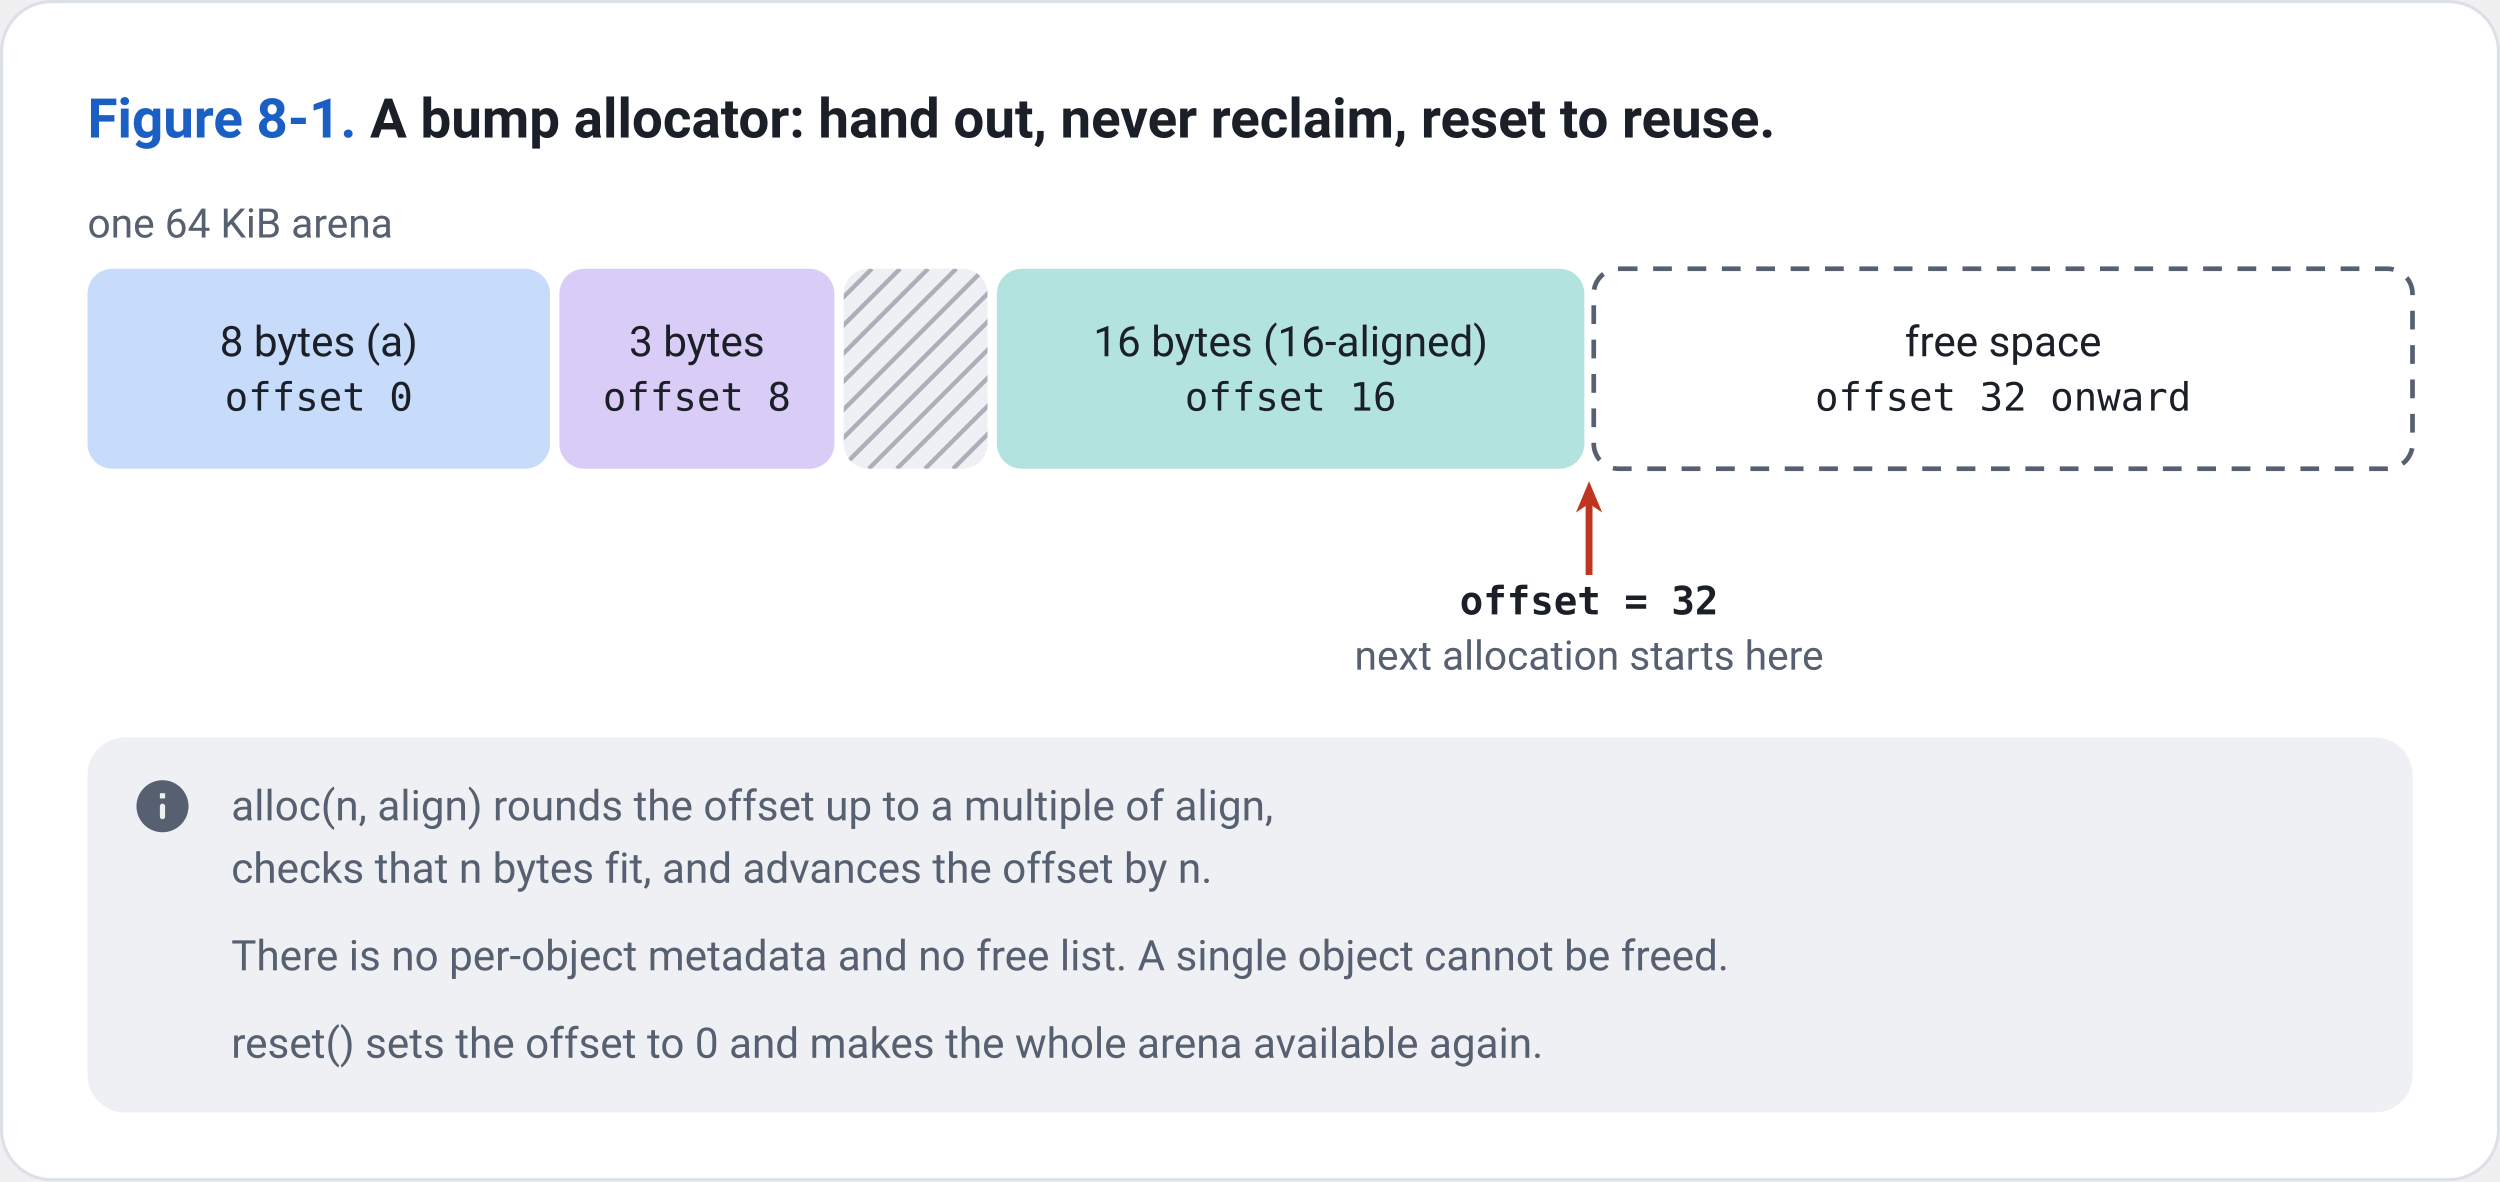
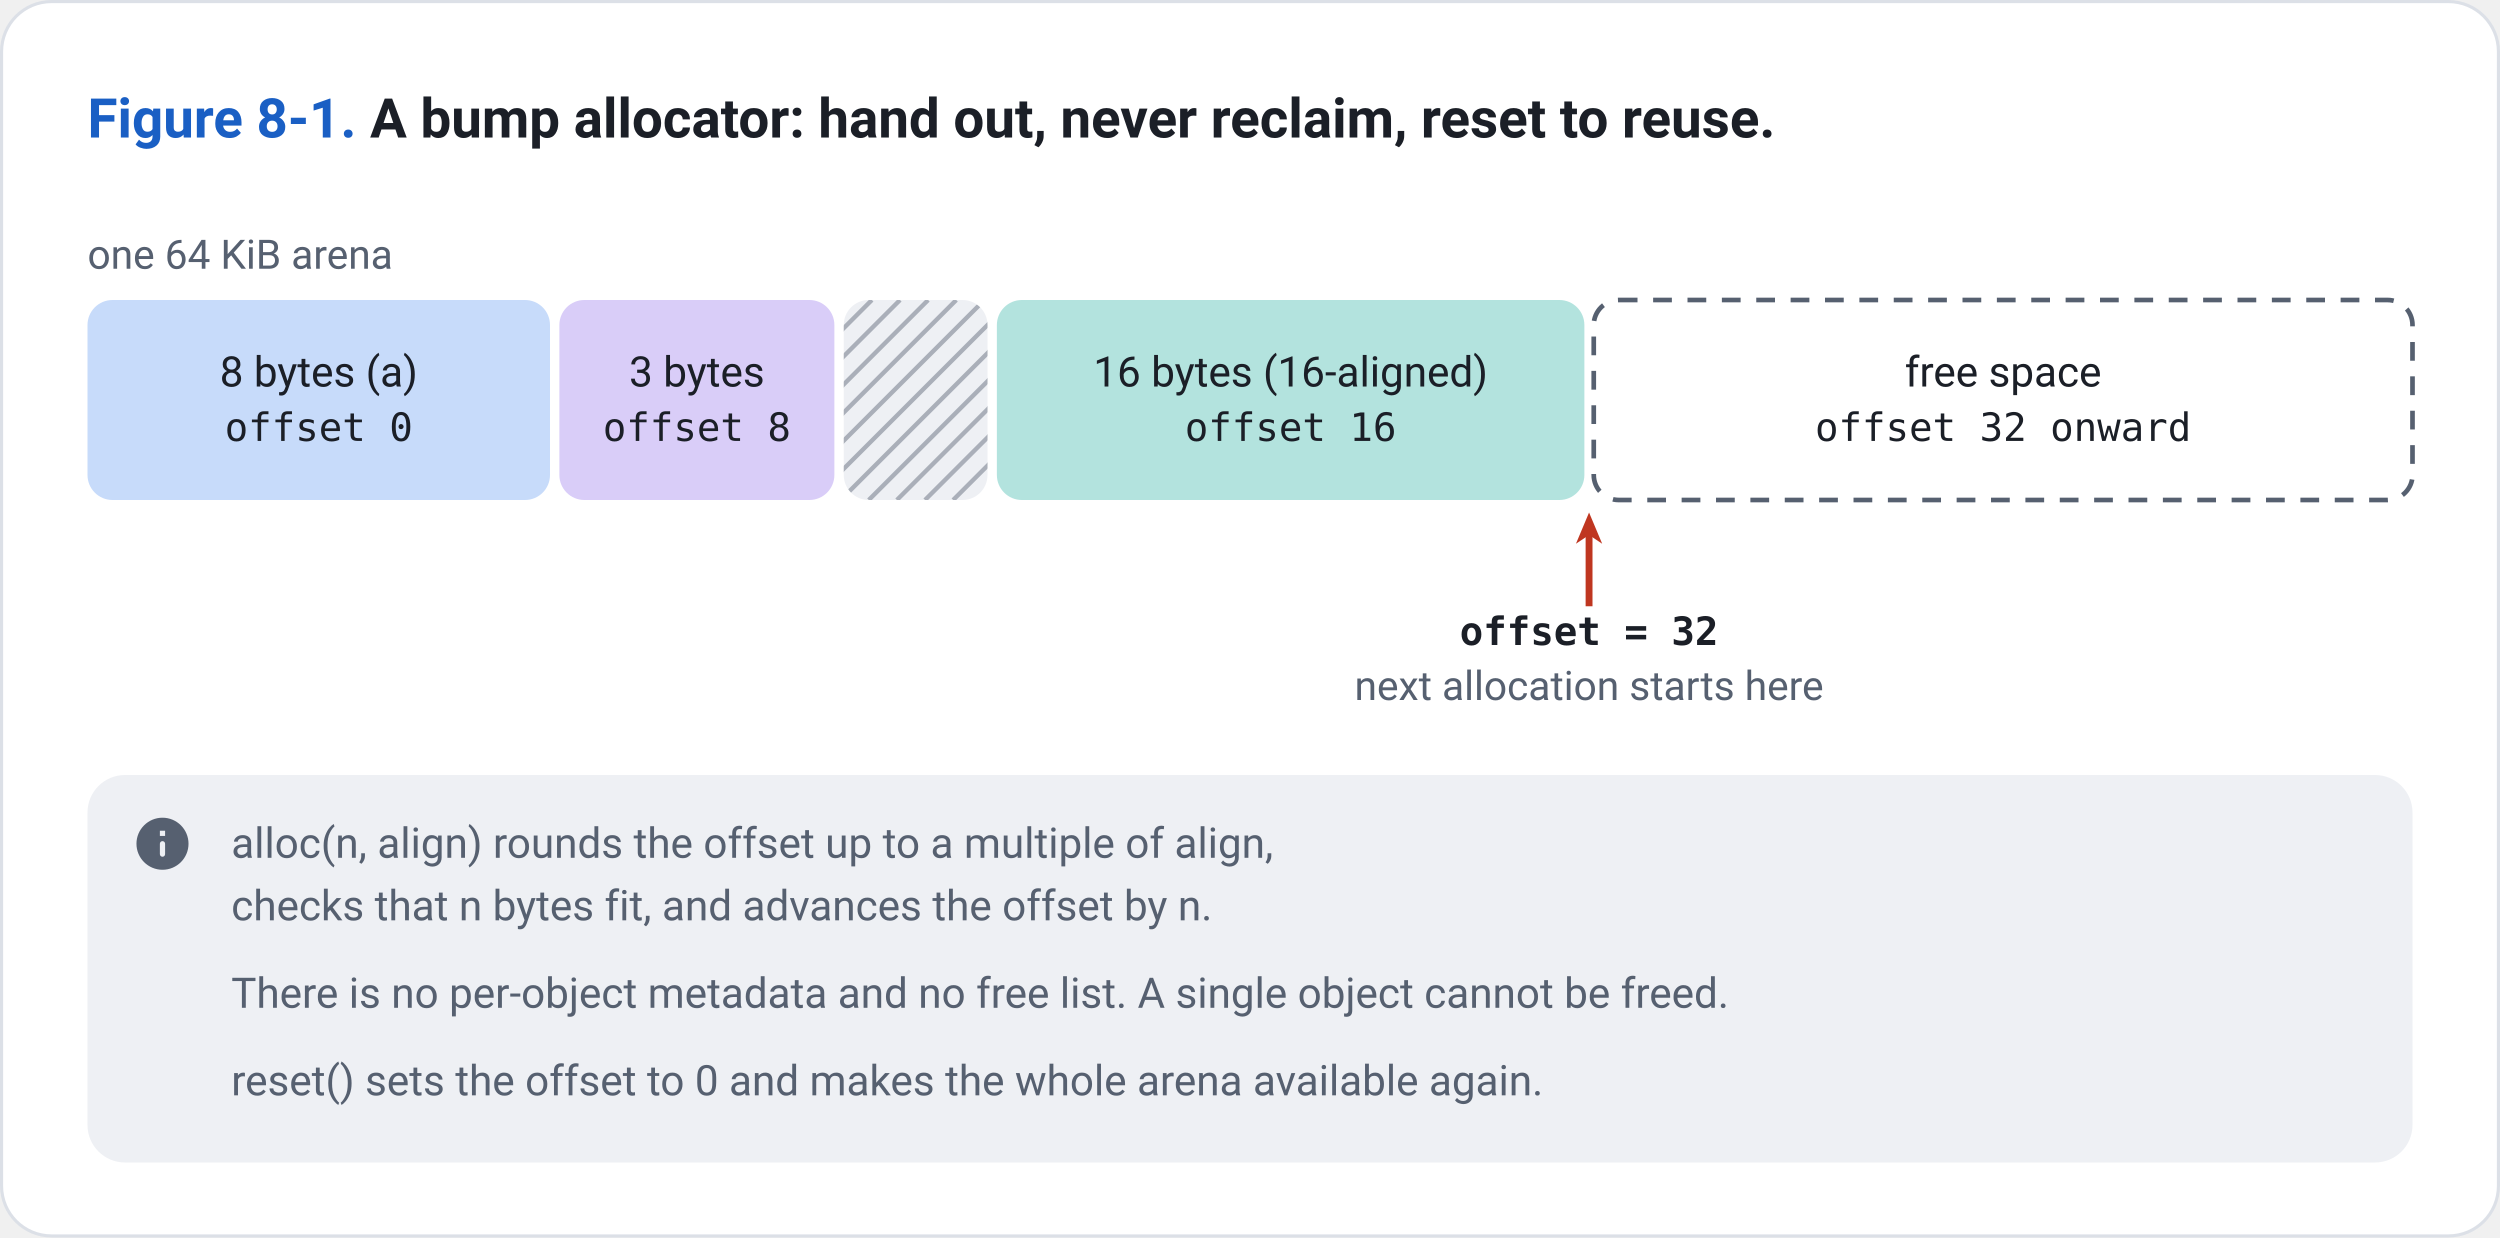
- <svg xmlns="http://www.w3.org/2000/svg" viewBox="0 0 800 378" width="800" height="378">
+ <svg xmlns="http://www.w3.org/2000/svg" viewBox="0 0 800 396" width="800" height="396">
  <style>
    text { font-family: -apple-system, BlinkMacSystemFont, "Segoe UI", Roboto, "Helvetica Neue", Arial, sans-serif; fill: #1B1F27; }
    .paper { fill: #FFFFFF; }
    .frame { fill: #FFFFFF; stroke: #DCE0E7; stroke-width: 1; }
    .card { fill: #FFFFFF; }
    .hair { stroke: #DCE0E7; stroke-width: 1.2; fill: none; }
    .muted { fill: #566070; }
    .ink { fill: #1B1F27; }
    .title { font-size: 17.5px; font-weight: 650; }
    .head { font-size: 15.5px; font-weight: 650; }
    .name { font-size: 15px; font-weight: 650; }
    .body { font-size: 13.5px; }
    .sub { font-size: 13px; }
    .mono { font-size: 12.5px; font-family: "SF Mono", SFMono-Regular, ui-monospace, Menlo, Consolas, monospace; }
    .monob { font-size: 12.5px; font-weight: 650; font-family: "SF Mono", SFMono-Regular, ui-monospace, Menlo, Consolas, monospace; }
    .small { font-size: 12px; }
    .note { font-size: 13.5px; }
    .noteb { font-size: 13.5px; font-weight: 650; }
    .sub, .small, .note { fill: #566070; }
    .c-blue { fill: #E6EFFD; }
    .m-blue { fill: #C7DBFA; }
    .a-blue { fill: #1A5FC4; }
    .t-blue { fill: #1A5FC4; }
    .w-blue { stroke: #1A5FC4; fill: none; stroke-linecap: butt; stroke-linejoin: round; }
    .o-blue { stroke: #1A5FC4; fill: none; stroke-width: 1.5; }
    .h-blue { stroke: #1A5FC4; stroke-width: 1.4; }
    .c-green { fill: #E2F4E7; }
    .m-green { fill: #BEE5C9; }
    .a-green { fill: #1B7A3A; }
    .t-green { fill: #1B7A3A; }
    .w-green { stroke: #1B7A3A; fill: none; stroke-linecap: butt; stroke-linejoin: round; }
    .o-green { stroke: #1B7A3A; fill: none; stroke-width: 1.5; }
    .h-green { stroke: #1B7A3A; stroke-width: 1.4; }
    .c-amber { fill: #FFF1D9; }
    .m-amber { fill: #FFDDA1; }
    .a-amber { fill: #9A5600; }
    .t-amber { fill: #9A5600; }
    .w-amber { stroke: #9A5600; fill: none; stroke-linecap: butt; stroke-linejoin: round; }
    .o-amber { stroke: #9A5600; fill: none; stroke-width: 1.5; }
    .h-amber { stroke: #9A5600; stroke-width: 1.4; }
    .c-red { fill: #FDE8E4; }
    .m-red { fill: #F8C8BF; }
    .a-red { fill: #BF3620; }
    .t-red { fill: #BF3620; }
    .w-red { stroke: #BF3620; fill: none; stroke-linecap: butt; stroke-linejoin: round; }
    .o-red { stroke: #BF3620; fill: none; stroke-width: 1.5; }
    .h-red { stroke: #BF3620; stroke-width: 1.4; }
    .c-purple { fill: #EFE9FC; }
    .m-purple { fill: #D9CDF8; }
    .a-purple { fill: #6240C4; }
    .t-purple { fill: #6240C4; }
    .w-purple { stroke: #6240C4; fill: none; stroke-linecap: butt; stroke-linejoin: round; }
    .o-purple { stroke: #6240C4; fill: none; stroke-width: 1.5; }
    .h-purple { stroke: #6240C4; stroke-width: 1.4; }
    .c-teal { fill: #DDF3F1; }
    .m-teal { fill: #B3E3DE; }
    .a-teal { fill: #0E7168; }
    .t-teal { fill: #0E7168; }
    .w-teal { stroke: #0E7168; fill: none; stroke-linecap: butt; stroke-linejoin: round; }
    .o-teal { stroke: #0E7168; fill: none; stroke-width: 1.5; }
    .h-teal { stroke: #0E7168; stroke-width: 1.4; }
    .c-gray { fill: #EEF0F4; }
    .m-gray { fill: #D9DDE5; }
    .a-gray { fill: #566070; }
    .t-gray { fill: #566070; }
    .w-gray { stroke: #566070; fill: none; stroke-linecap: butt; stroke-linejoin: round; }
    .o-gray { stroke: #566070; fill: none; stroke-width: 1.5; }
    .h-gray { stroke: #566070; stroke-width: 1.4; }
    .c-wire { fill: #EEF0F4; }
    .m-wire { fill: #D9DDE5; }
    .a-wire { fill: #5B6676; }
    .t-wire { fill: #5B6676; }
    .w-wire { stroke: #5B6676; fill: none; stroke-linecap: butt; stroke-linejoin: round; }
    .o-wire { stroke: #5B6676; fill: none; stroke-width: 1.5; }
    .h-wire { stroke: #5B6676; stroke-width: 1.4; }
  </style>
  <defs>
    <filter id="lift" x="-10%" y="-15%" width="120%" height="140%">
      <feDropShadow dx="0" dy="1" stdDeviation="1.2" flood-color="#1B2430" flood-opacity="0.14" />
      <feDropShadow dx="0" dy="3" stdDeviation="4" flood-color="#1B2430" flood-opacity="0.10" />
    </filter>
  </defs>
-   <rect x="0.5" y="0.5" width="799" height="377" rx="16" class="frame" />
+   <rect x="0.5" y="0.5" width="799" height="395" rx="16" class="frame" />
  <text x="28" y="44" class="title">
    <tspan class="t-blue">Figure 8-1.</tspan> A bump allocator: hand out, never reclaim, reset to reuse.</text>
-   <g transform="translate(0 64)">
+   <g transform="translate(0 74)">
    <text x="28.0" y="12.0" class="sub">one 64 KiB arena</text>
    <rect x="28.0" y="22.0" width="148.0" height="64.0" rx="8" class="m-blue" />
-     <text x="102.0" y="50.0" class="body" text-anchor="middle" data-fit="33.0,171.0">8 bytes (a)</text>
-     <text x="102.0" y="67.4" class="mono" text-anchor="middle" data-fit="33.0,171.0">offset 0</text>
+     <text x="102.0" y="49.7" class="body" text-anchor="middle" data-fit="33.0,171.0">8 bytes (a)</text>
+     <text x="102.0" y="67.1" class="mono" text-anchor="middle" data-fit="33.0,171.0">offset 0</text>
    <rect x="179.0" y="22.0" width="88.0" height="64.0" rx="8" class="m-purple" />
-     <text x="223.0" y="50.0" class="body" text-anchor="middle" data-fit="184.0,262.0">3 bytes</text>
-     <text x="223.0" y="67.4" class="mono" text-anchor="middle" data-fit="184.0,262.0">offset 8</text>
+     <text x="223.0" y="49.7" class="body" text-anchor="middle" data-fit="184.0,262.0">3 bytes</text>
+     <text x="223.0" y="67.1" class="mono" text-anchor="middle" data-fit="184.0,262.0">offset 8</text>
    <rect x="270.0" y="22.0" width="46.0" height="64.0" rx="8" class="c-gray" />
    <clipPath id="clip-8">
      <rect x="270.0" y="22.0" width="46.0" height="64.0" rx="8" />
    </clipPath>
    <g clip-path="url(#clip-8)">
      <line x1="206.0" y1="86.0" x2="270.0" y2="22.0" class="h-gray" opacity="0.45" />
      <line x1="215.0" y1="86.0" x2="279.0" y2="22.0" class="h-gray" opacity="0.45" />
      <line x1="224.0" y1="86.0" x2="288.0" y2="22.0" class="h-gray" opacity="0.45" />
      <line x1="233.0" y1="86.0" x2="297.0" y2="22.0" class="h-gray" opacity="0.45" />
      <line x1="242.0" y1="86.0" x2="306.0" y2="22.0" class="h-gray" opacity="0.45" />
      <line x1="251.0" y1="86.0" x2="315.0" y2="22.0" class="h-gray" opacity="0.45" />
      <line x1="260.0" y1="86.0" x2="324.0" y2="22.0" class="h-gray" opacity="0.45" />
      <line x1="269.0" y1="86.0" x2="333.0" y2="22.0" class="h-gray" opacity="0.45" />
      <line x1="278.0" y1="86.0" x2="342.0" y2="22.0" class="h-gray" opacity="0.45" />
      <line x1="287.0" y1="86.0" x2="351.0" y2="22.0" class="h-gray" opacity="0.45" />
      <line x1="296.0" y1="86.0" x2="360.0" y2="22.0" class="h-gray" opacity="0.45" />
      <line x1="305.0" y1="86.0" x2="369.0" y2="22.0" class="h-gray" opacity="0.45" />
      <line x1="314.0" y1="86.0" x2="378.0" y2="22.0" class="h-gray" opacity="0.45" />
    </g>
    <rect x="319.0" y="22.0" width="188.0" height="64.0" rx="8" class="m-teal" />
-     <text x="413.0" y="50.0" class="body" text-anchor="middle" data-fit="324.0,502.0">16 bytes (16-aligned)</text>
-     <text x="413.0" y="67.4" class="mono" text-anchor="middle" data-fit="324.0,502.0">offset 16</text>
+     <text x="413.0" y="49.7" class="body" text-anchor="middle" data-fit="324.0,502.0">16 bytes (16-aligned)</text>
+     <text x="413.0" y="67.1" class="mono" text-anchor="middle" data-fit="324.0,502.0">offset 16</text>
    <rect x="510.0" y="22.0" width="262.0" height="64.0" rx="8" class="o-gray" stroke-dasharray="6 5" />
-     <text x="641.0" y="50.0" class="body" text-anchor="middle" data-fit="514.0,768.0">free space</text>
-     <text x="641.0" y="67.4" class="mono" text-anchor="middle" data-fit="514.0,768.0">offset 32 onward</text>
+     <text x="641.0" y="49.7" class="body" text-anchor="middle" data-fit="514.0,768.0">free space</text>
+     <text x="641.0" y="67.1" class="mono" text-anchor="middle" data-fit="514.0,768.0">offset 32 onward</text>
    <polygon points="508.5,90.0 512.7,100.0 508.5,97.2 504.3,100.0" class="a-red" />
    <path d="M508.5,120.0 L508.5,97.0" class="w-red" stroke-width="2.2" />
-     <text x="508.5" y="132.6" class="monob" text-anchor="middle">offset = 32</text>
-     <text x="508.5" y="150.3" class="sub" text-anchor="middle">next allocation starts here</text>
+     <text x="508.5" y="132.4" class="monob" text-anchor="middle">offset = 32</text>
+     <text x="508.5" y="150.0" class="sub" text-anchor="middle">next allocation starts here</text>
  </g>
-   <rect x="28" y="236" width="744" height="120" rx="12" class="c-gray" />
-   <g transform="translate(42 248) scale(0.833)" class="a-gray">
+   <rect x="28" y="248" width="744" height="124" rx="12" class="c-gray" />
+   <g transform="translate(42 260) scale(0.833)" class="a-gray">
    <path d="M12 2C6.48 2 2 6.48 2 12s4.48 10 10 10 10-4.48 10-10S17.52 2 12 2zm0 15c-.55 0-1-.45-1-1v-4c0-.55.45-1 1-1s1 .45 1 1v4c0 .55-.45 1-1 1zm1-8h-2V7h2v2z" />
  </g>
-   <text x="74" y="262.5" class="note" data-fit="74,760">alloc(n, align) rounds the offset up to a multiple of align,</text>
-   <text x="74" y="282.5" class="note" data-fit="74,760">checks that n bytes fit, and advances the offset by n.</text>
-   <text x="74" y="310.5" class="note" data-fit="74,760">There is no per-object metadata and no free list. A single object cannot be freed.</text>
-   <text x="74" y="338.5" class="note" data-fit="74,760">reset() sets the offset to 0 and makes the whole arena available again.</text>
+   <text x="74" y="274.5" class="note" data-fit="74,760">alloc(n, align) rounds the offset up to a multiple of align,</text>
+   <text x="74" y="294.5" class="note" data-fit="74,760">checks that n bytes fit, and advances the offset by n.</text>
+   <text x="74" y="322.5" class="note" data-fit="74,760">There is no per-object metadata and no free list. A single object cannot be freed.</text>
+   <text x="74" y="350.5" class="note" data-fit="74,760">reset() sets the offset to 0 and makes the whole arena available again.</text>
</svg>
